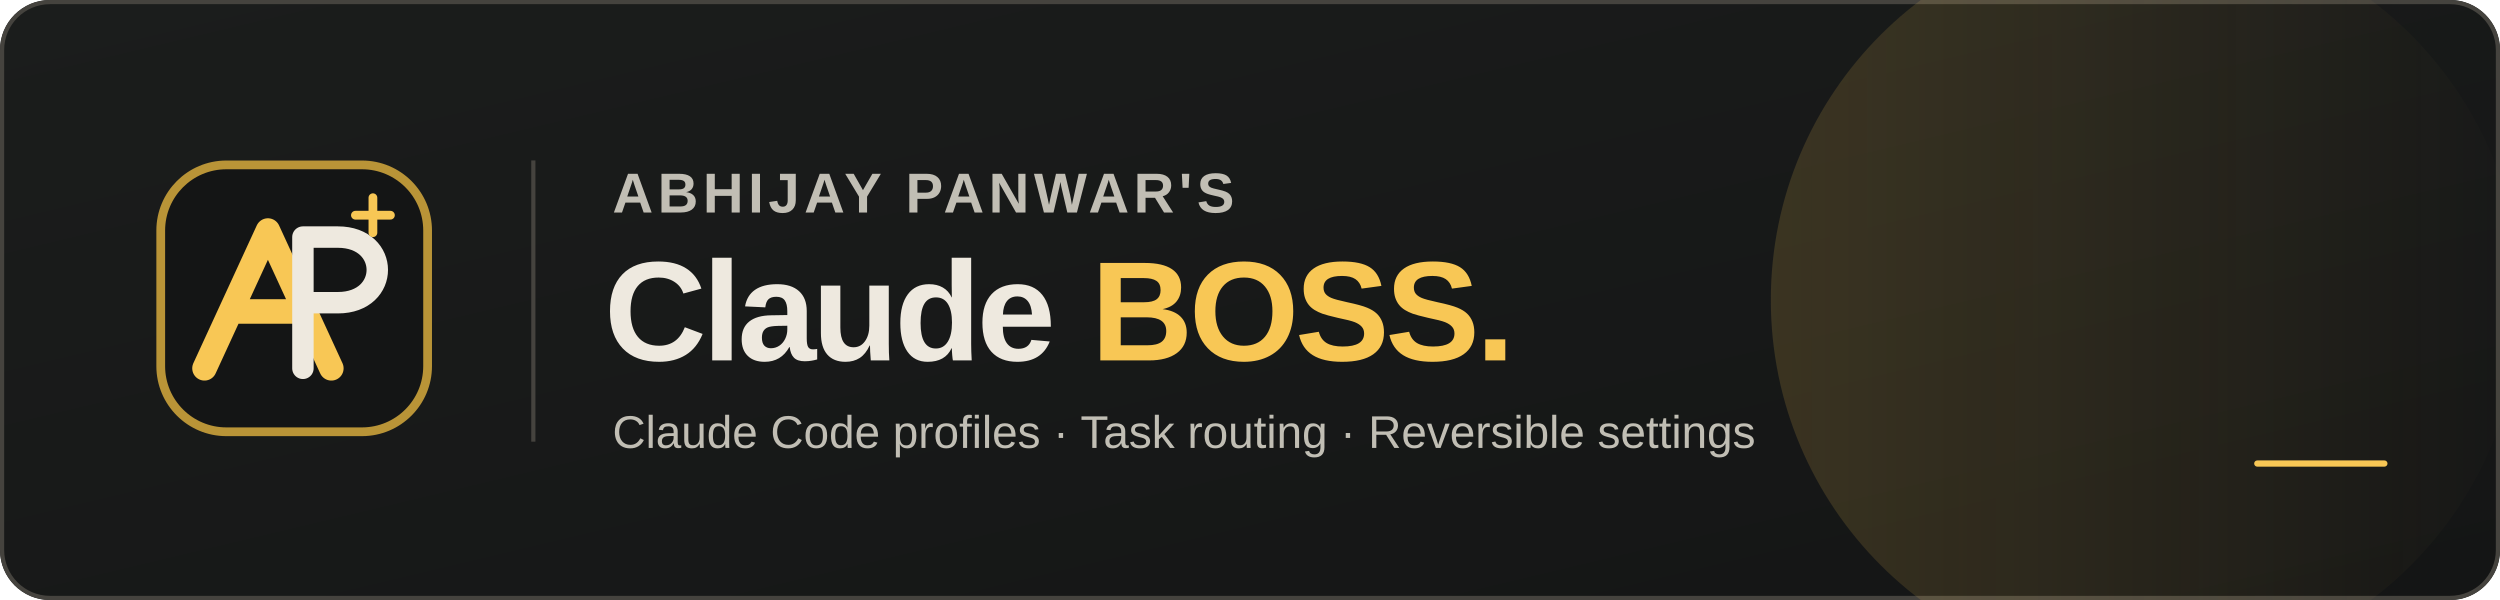
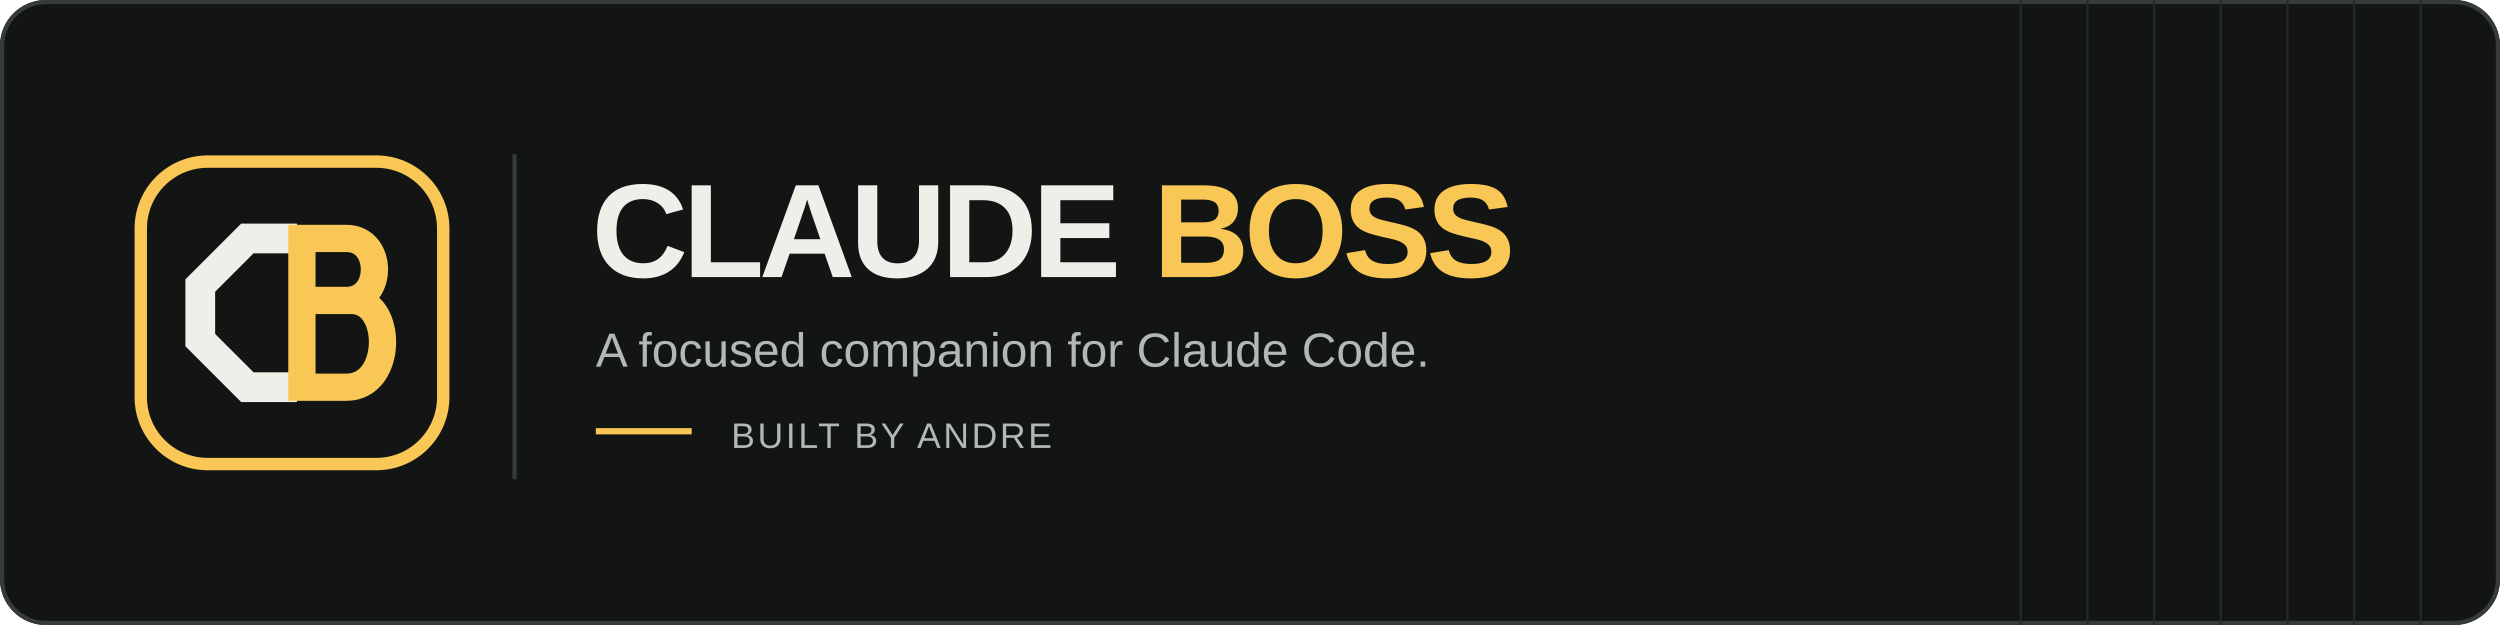
- <svg xmlns="http://www.w3.org/2000/svg" width="1200" height="288" viewBox="0 0 1200 288" role="img" aria-labelledby="title desc">
-   <defs>
-     <linearGradient id="bg" x1="0" y1="0" x2="1" y2="1">
-       <stop offset="0" stop-color="#1b1d1c" />
-       <stop offset="1" stop-color="#141515" />
-     </linearGradient>
-     <linearGradient id="glow" x1="0" y1="0" x2="1" y2="0">
-       <stop stop-color="#f8c755" stop-opacity=".16" />
-       <stop offset="1" stop-color="#f8c755" stop-opacity="0" />
-     </linearGradient>
-   </defs>
-   <rect width="1200" height="288" rx="24" fill="url(#bg)" />
-   <rect x="1" y="1" width="1198" height="286" rx="23" fill="none" stroke="#45433e" stroke-width="2" />
-   <circle cx="1030" cy="144" r="180" fill="url(#glow)" />
-   <g transform="translate(74 76) scale(2.1)">
-     <rect x="1.5" y="1.5" width="61" height="61" rx="15" fill="#141515" stroke="#b99437" stroke-width="2" />
-     <path d="M11.5 48 26 16.5 40.5 48M17.5 35h17" fill="none" stroke="#f8c755" stroke-width="5.6" stroke-linecap="round" stroke-linejoin="round" />
-     <path d="M34 18v30M34 18h8c12 0 12 15 0 15h-8" fill="none" stroke="#eee9df" stroke-width="4.9" stroke-linecap="round" stroke-linejoin="round" />
-     <path d="M50 9v8M46 13h8" stroke="#f8c755" stroke-width="2" stroke-linecap="round" />
+ <svg xmlns="http://www.w3.org/2000/svg" width="1200" height="300" viewBox="0 0 1200 300" role="img" aria-labelledby="title desc">
+   <rect width="1200" height="300" rx="22" fill="#121514" />
+   <rect x="1" y="1" width="1198" height="298" rx="21" fill="none" stroke="#353c37" stroke-width="2" />
+   <path d="M970 0V300M1002 0V300M1034 0V300M1066 0V300M1098 0V300M1130 0V300M1162 0V300" stroke="#242b26" stroke-width="1" />
+   <g transform="translate(64 74) scale(2.38)">
+     <rect x="1.5" y="1.5" width="61" height="61" rx="13.5" fill="#121514" stroke="#f8c755" stroke-width="2.5" />
+     <path d="M30 17H23L13.5 26.5V37.5L23 47H30" fill="none" stroke="#f0eee8" stroke-width="6" stroke-linecap="square" />
+     <path d="M34 17V47M34 17H43C50.5 17 50.5 29.5 43 29.5H34M34 29.5H44C52.5 29.5 52.5 47 43 47H34" fill="none" stroke="#f8c755" stroke-width="5.5" stroke-linecap="square" />
  </g>
-   <path d="M256 77v135" stroke="#45433e" stroke-width="2" />
-   <text x="294" y="102" fill="#c1beb4" font-size="27" font-family="Arial, Helvetica, sans-serif" font-weight="600" letter-spacing="2.2">ABHIJAY PANWAR'S</text>
-   <text x="290" y="173" fill="#eee9df" font-size="68" font-family="Arial, Helvetica, sans-serif" font-weight="800" letter-spacing="-2">Claude <tspan fill="#f8c755">BOSS.</tspan>
+   <path d="M247 74V230" stroke="#353c37" stroke-width="2" />
+   <text x="284" y="133" fill="#f0eee8" font-size="64" font-weight="800" letter-spacing="-2.5" font-family="Arial, Helvetica, sans-serif">CLAUDE <tspan fill="#f8c755">BOSS</tspan>
  </text>
-   <text x="294" y="215" fill="#c1beb4" font-size="22" font-family="Arial, Helvetica, sans-serif">Claude Code profiles · Task routing · Reversible settings</text>
-   <rect x="1082" y="221" width="64" height="3" rx="1.5" fill="#f8c755" />
+   <text x="286" y="176" fill="#b2b9b3" font-size="23" font-family="Arial, Helvetica, sans-serif">A focused companion for Claude Code.</text>
+   <path d="M286 207H332" stroke="#f8c755" stroke-width="3" />
+   <text x="351" y="215" fill="#b2b9b3" font-size="17" font-family="Arial, Helvetica, sans-serif" letter-spacing="1.3">BUILT BY ANDRE</text>
</svg>
